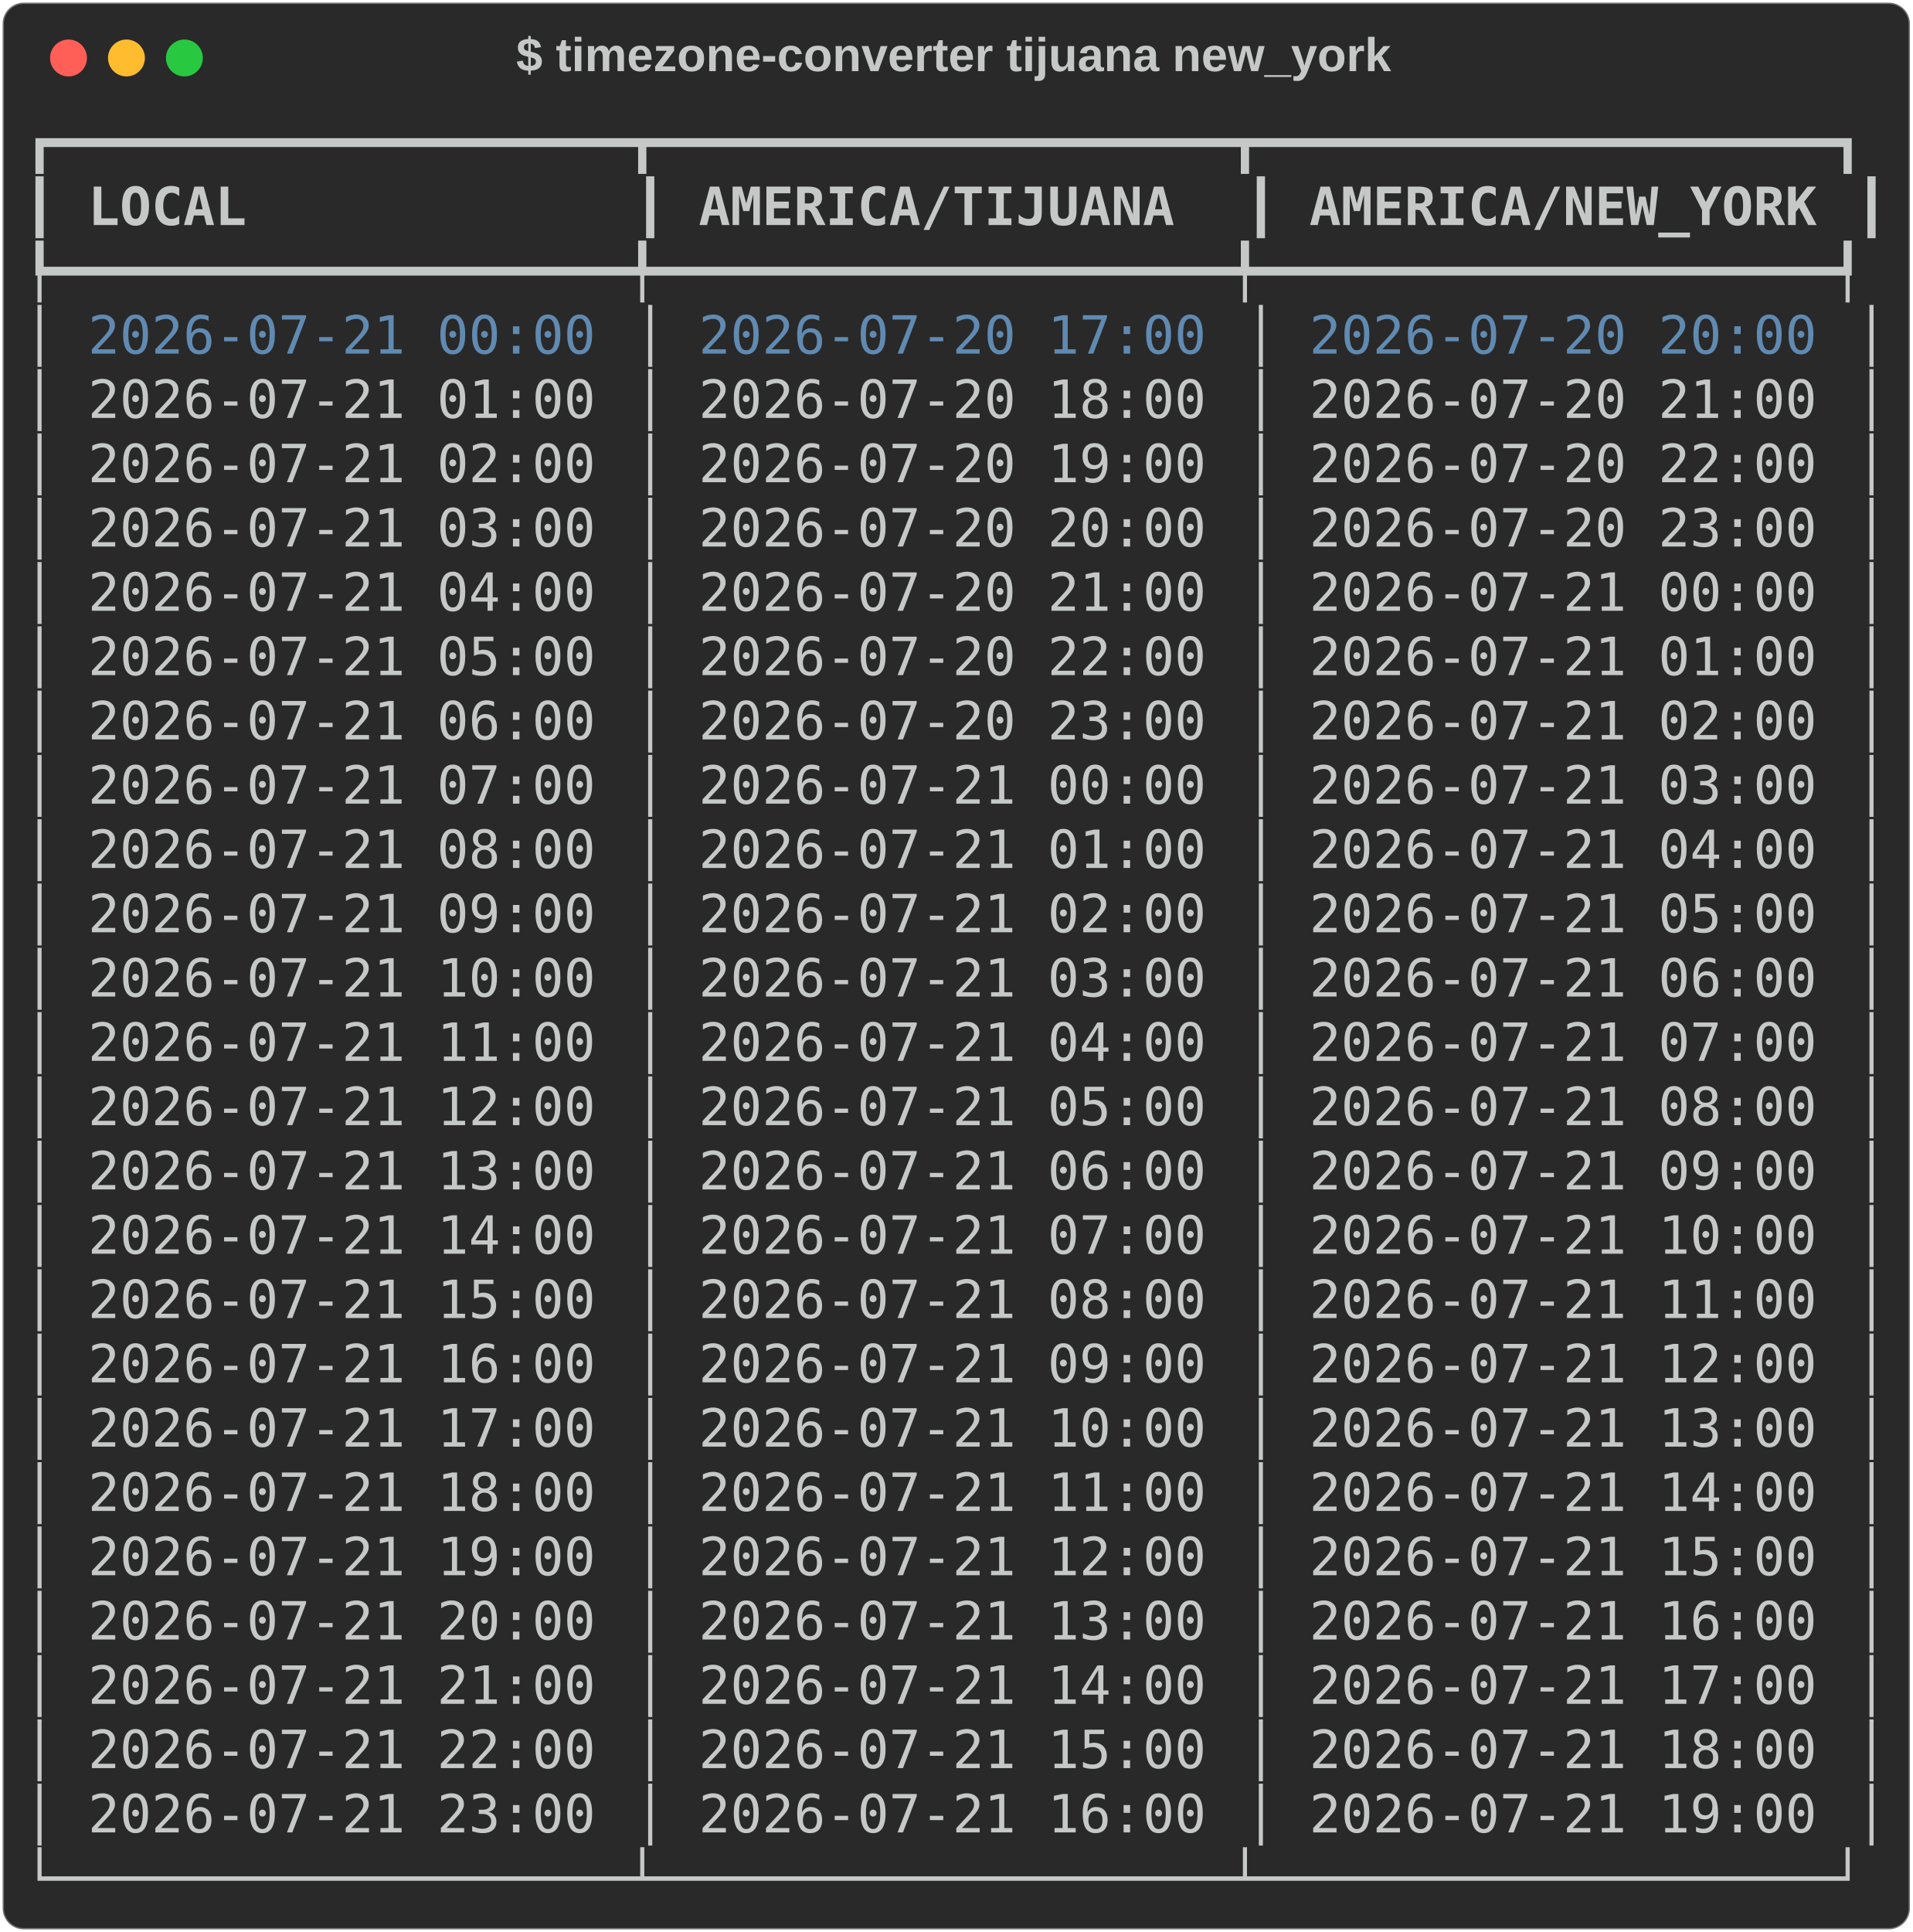
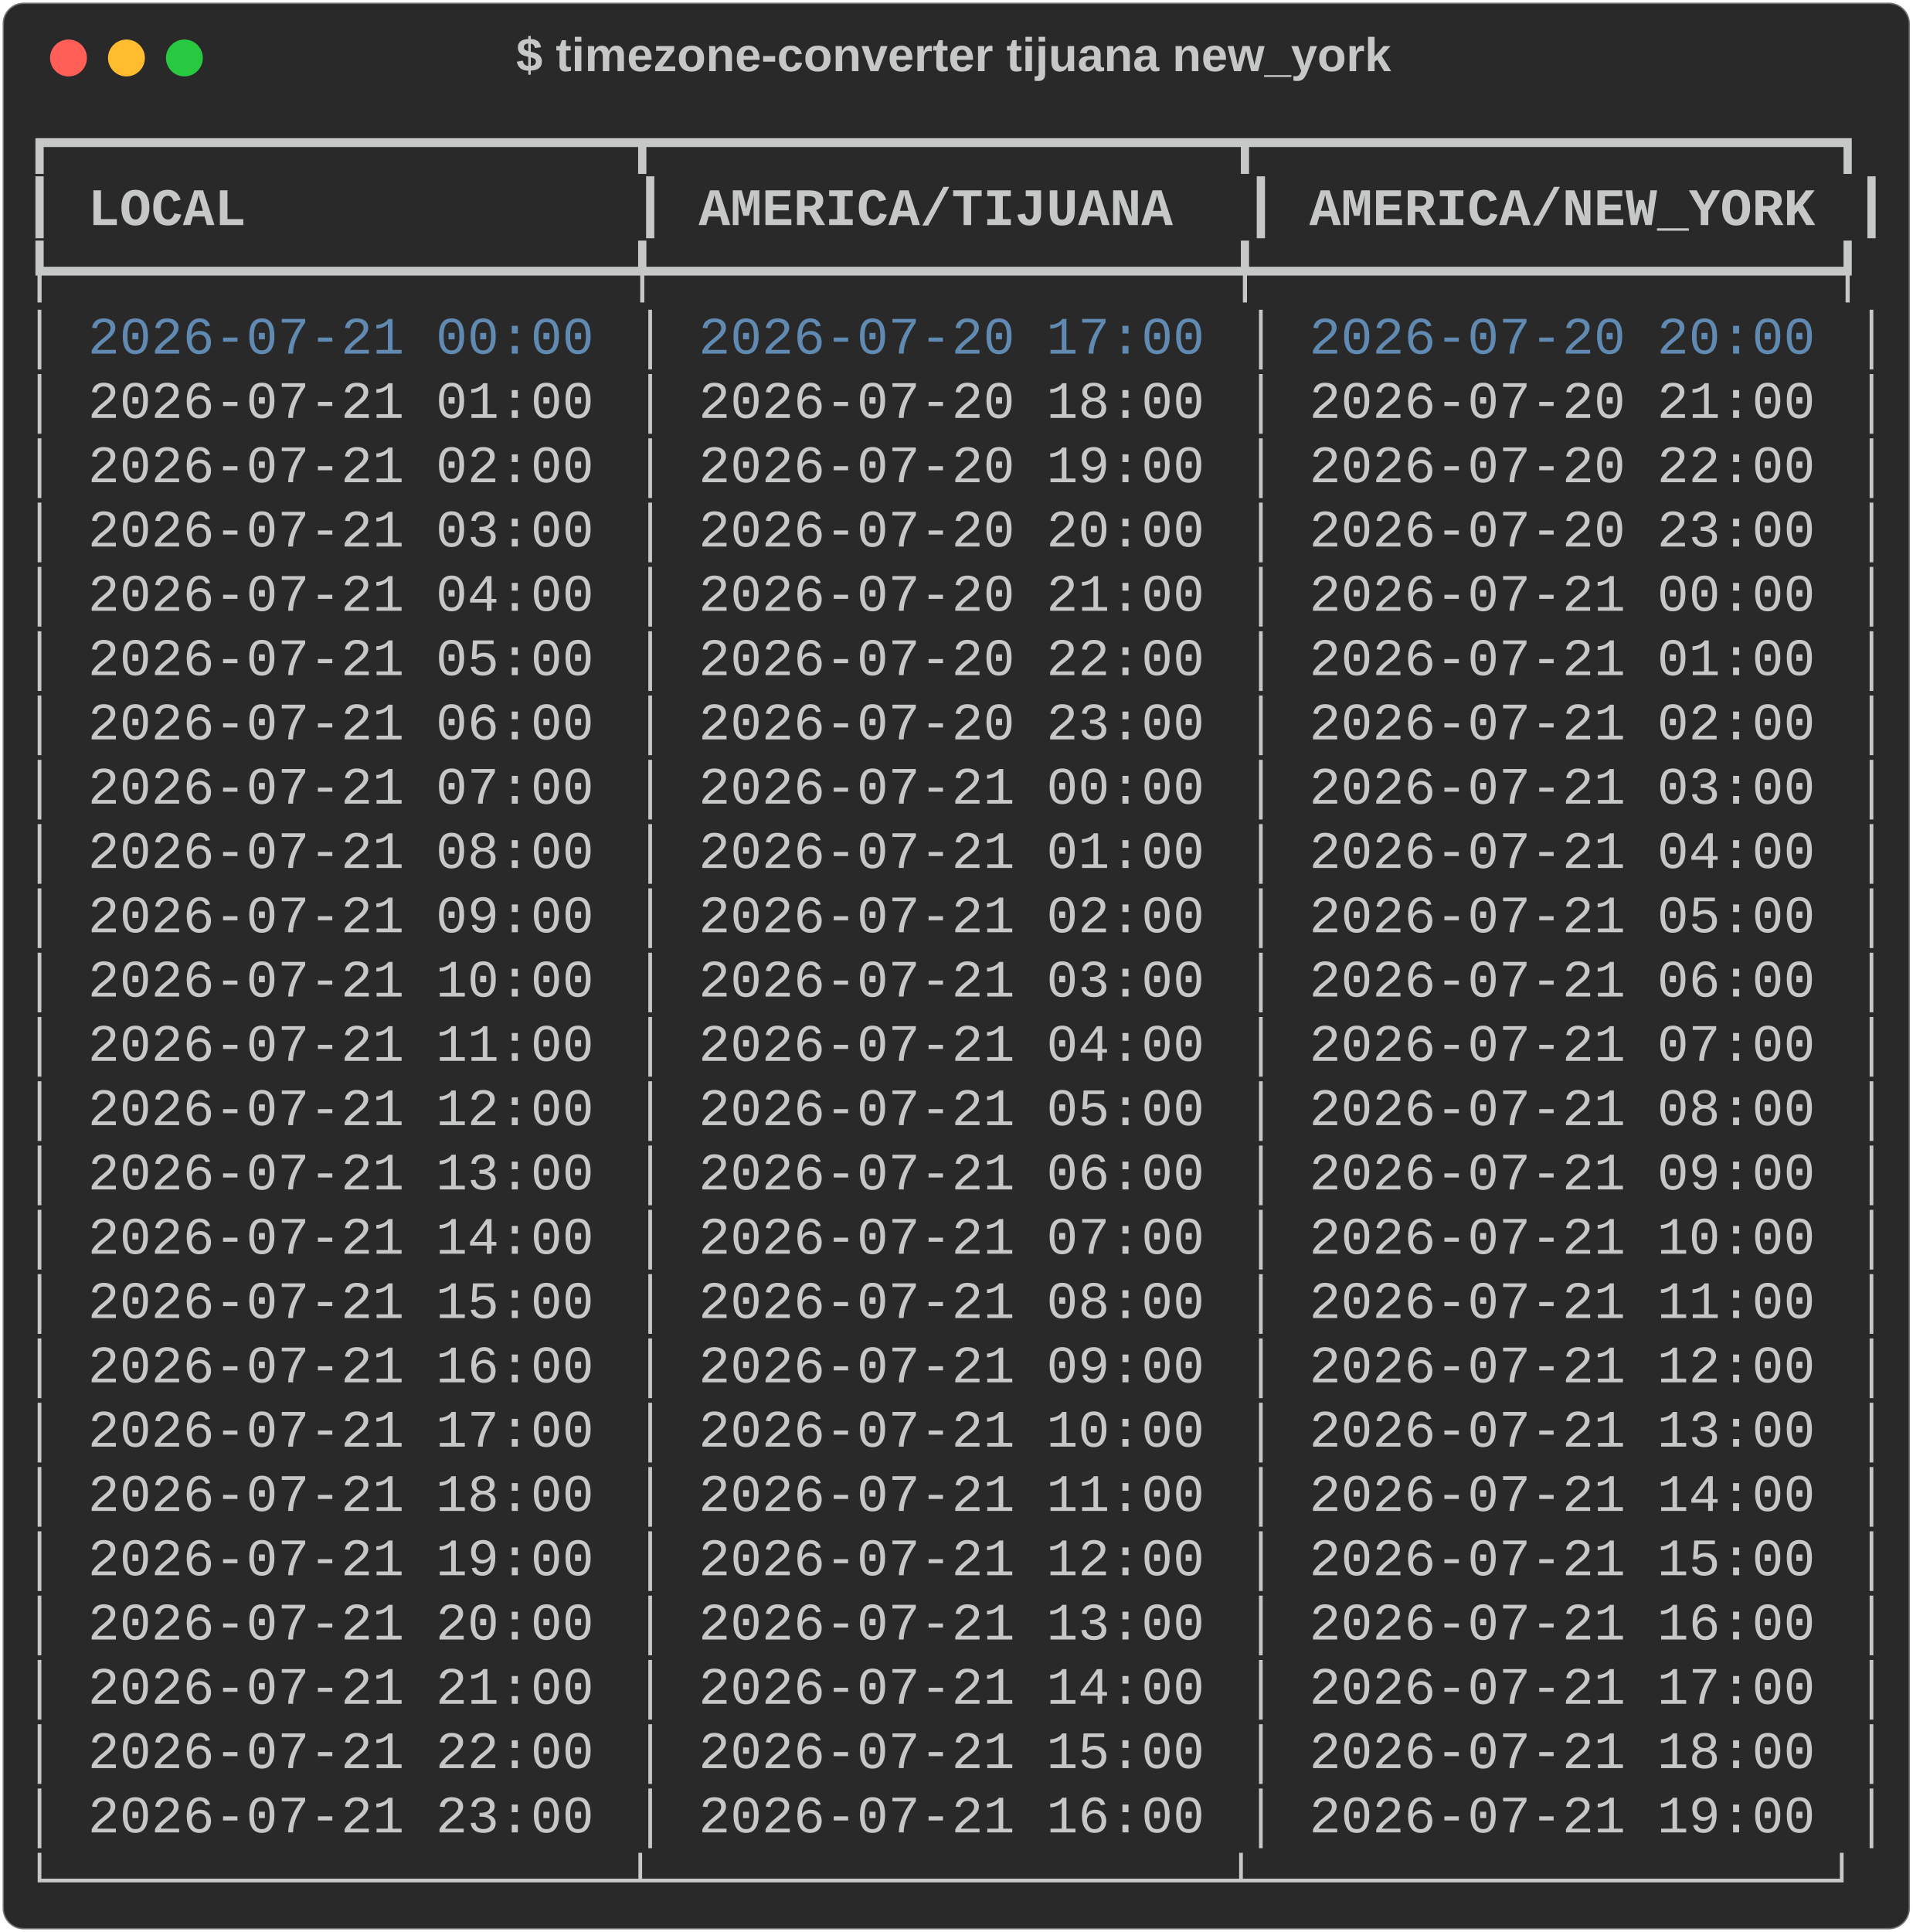
<svg xmlns="http://www.w3.org/2000/svg" class="rich-terminal" width="726" height="733.2" viewBox="0 0 726 733.2">
  <style>

    @font-face {
        font-family: "Fira Code";
        src: local("FiraCode-Regular"),
                url("https://cdnjs.cloudflare.com/ajax/libs/firacode/6.2.0/woff2/FiraCode-Regular.woff2") format("woff2"),
                url("https://cdnjs.cloudflare.com/ajax/libs/firacode/6.2.0/woff/FiraCode-Regular.woff") format("woff");
        font-style: normal;
        font-weight: 400;
    }
    @font-face {
        font-family: "Fira Code";
        src: local("FiraCode-Bold"),
                url("https://cdnjs.cloudflare.com/ajax/libs/firacode/6.2.0/woff2/FiraCode-Bold.woff2") format("woff2"),
                url("https://cdnjs.cloudflare.com/ajax/libs/firacode/6.2.0/woff/FiraCode-Bold.woff") format("woff");
        font-style: bold;
        font-weight: 700;
    }

    .terminal-2367319564-matrix {
-         font-family: Fira Code, monospace;
+         font-family: Consolas, Monaco, 'Courier New', monospace;
        font-size: 20px;
        line-height: 24.4px;
        font-variant-east-asian: full-width;
    }

    .terminal-2367319564-title {
        font-size: 18px;
        font-weight: bold;
        font-family: arial;
    }

    .terminal-2367319564-r1 { fill: #c5c8c6 }
.terminal-2367319564-r2 { fill: #c5c8c6;font-weight: bold }
.terminal-2367319564-r3 { fill: #608ab1 }
    </style>
  <defs>
    <clipPath id="terminal-2367319564-clip-terminal">
      <rect x="0" y="0" width="706.6" height="682.2" />
    </clipPath>
    <clipPath id="terminal-2367319564-line-0">
      <rect x="0" y="1.5" width="707.6" height="24.65" />
    </clipPath>
    <clipPath id="terminal-2367319564-line-1">
      <rect x="0" y="25.9" width="707.6" height="24.65" />
    </clipPath>
    <clipPath id="terminal-2367319564-line-2">
      <rect x="0" y="50.3" width="707.6" height="24.65" />
    </clipPath>
    <clipPath id="terminal-2367319564-line-3">
      <rect x="0" y="74.7" width="707.6" height="24.65" />
    </clipPath>
    <clipPath id="terminal-2367319564-line-4">
      <rect x="0" y="99.1" width="707.6" height="24.65" />
    </clipPath>
    <clipPath id="terminal-2367319564-line-5">
      <rect x="0" y="123.5" width="707.6" height="24.65" />
    </clipPath>
    <clipPath id="terminal-2367319564-line-6">
      <rect x="0" y="147.9" width="707.6" height="24.65" />
    </clipPath>
    <clipPath id="terminal-2367319564-line-7">
      <rect x="0" y="172.3" width="707.6" height="24.65" />
    </clipPath>
    <clipPath id="terminal-2367319564-line-8">
      <rect x="0" y="196.7" width="707.6" height="24.65" />
    </clipPath>
    <clipPath id="terminal-2367319564-line-9">
      <rect x="0" y="221.1" width="707.6" height="24.65" />
    </clipPath>
    <clipPath id="terminal-2367319564-line-10">
      <rect x="0" y="245.5" width="707.6" height="24.65" />
    </clipPath>
    <clipPath id="terminal-2367319564-line-11">
      <rect x="0" y="269.9" width="707.6" height="24.65" />
    </clipPath>
    <clipPath id="terminal-2367319564-line-12">
      <rect x="0" y="294.3" width="707.6" height="24.65" />
    </clipPath>
    <clipPath id="terminal-2367319564-line-13">
      <rect x="0" y="318.7" width="707.6" height="24.65" />
    </clipPath>
    <clipPath id="terminal-2367319564-line-14">
      <rect x="0" y="343.1" width="707.6" height="24.65" />
    </clipPath>
    <clipPath id="terminal-2367319564-line-15">
      <rect x="0" y="367.5" width="707.6" height="24.65" />
    </clipPath>
    <clipPath id="terminal-2367319564-line-16">
      <rect x="0" y="391.9" width="707.6" height="24.65" />
    </clipPath>
    <clipPath id="terminal-2367319564-line-17">
      <rect x="0" y="416.3" width="707.6" height="24.65" />
    </clipPath>
    <clipPath id="terminal-2367319564-line-18">
      <rect x="0" y="440.7" width="707.6" height="24.65" />
    </clipPath>
    <clipPath id="terminal-2367319564-line-19">
      <rect x="0" y="465.1" width="707.6" height="24.65" />
    </clipPath>
    <clipPath id="terminal-2367319564-line-20">
      <rect x="0" y="489.5" width="707.6" height="24.65" />
    </clipPath>
    <clipPath id="terminal-2367319564-line-21">
      <rect x="0" y="513.9" width="707.6" height="24.65" />
    </clipPath>
    <clipPath id="terminal-2367319564-line-22">
      <rect x="0" y="538.3" width="707.6" height="24.65" />
    </clipPath>
    <clipPath id="terminal-2367319564-line-23">
      <rect x="0" y="562.7" width="707.6" height="24.65" />
    </clipPath>
    <clipPath id="terminal-2367319564-line-24">
      <rect x="0" y="587.1" width="707.6" height="24.65" />
    </clipPath>
    <clipPath id="terminal-2367319564-line-25">
      <rect x="0" y="611.5" width="707.6" height="24.65" />
    </clipPath>
    <clipPath id="terminal-2367319564-line-26">
      <rect x="0" y="635.9" width="707.6" height="24.65" />
    </clipPath>
  </defs>
  <rect fill="#292929" stroke="rgba(255,255,255,0.35)" stroke-width="1" x="1" y="1" width="724" height="731.2" rx="8" />
  <text class="terminal-2367319564-title" fill="#c5c8c6" text-anchor="middle" x="362" y="27">$ timezone-converter tijuana new_york</text>
  <g transform="translate(26,22)">
    <circle cx="0" cy="0" r="7" fill="#ff5f57" />
    <circle cx="22" cy="0" r="7" fill="#febc2e" />
    <circle cx="44" cy="0" r="7" fill="#28c840" />
  </g>
  <g transform="translate(9, 41)" clip-path="url(#terminal-2367319564-clip-terminal)">
    <g class="terminal-2367319564-matrix">
      <text class="terminal-2367319564-r1" x="0" y="20" textLength="707.6" clip-path="url(#terminal-2367319564-line-0)">┏━━━━━━━━━━━━━━━━━━┳━━━━━━━━━━━━━━━━━━┳━━━━━━━━━━━━━━━━━━┓</text>
      <text class="terminal-2367319564-r1" x="707.6" y="20" textLength="12.2" clip-path="url(#terminal-2367319564-line-0)">
</text>
      <text class="terminal-2367319564-r1" x="0" y="44.4" textLength="12.2" clip-path="url(#terminal-2367319564-line-1)">┃</text>
      <text class="terminal-2367319564-r2" x="24.4" y="44.4" textLength="195.2" clip-path="url(#terminal-2367319564-line-1)">     LOCAL      </text>
      <text class="terminal-2367319564-r1" x="231.8" y="44.4" textLength="12.2" clip-path="url(#terminal-2367319564-line-1)">┃</text>
      <text class="terminal-2367319564-r2" x="256.2" y="44.4" textLength="195.2" clip-path="url(#terminal-2367319564-line-1)">AMERICA/TIJUANA </text>
      <text class="terminal-2367319564-r1" x="463.6" y="44.4" textLength="12.2" clip-path="url(#terminal-2367319564-line-1)">┃</text>
      <text class="terminal-2367319564-r2" x="488" y="44.4" textLength="195.2" clip-path="url(#terminal-2367319564-line-1)">AMERICA/NEW_YORK</text>
      <text class="terminal-2367319564-r1" x="695.4" y="44.4" textLength="12.2" clip-path="url(#terminal-2367319564-line-1)">┃</text>
      <text class="terminal-2367319564-r1" x="707.6" y="44.4" textLength="12.2" clip-path="url(#terminal-2367319564-line-1)">
</text>
      <text class="terminal-2367319564-r1" x="0" y="68.8" textLength="707.6" clip-path="url(#terminal-2367319564-line-2)">┡━━━━━━━━━━━━━━━━━━╇━━━━━━━━━━━━━━━━━━╇━━━━━━━━━━━━━━━━━━┩</text>
      <text class="terminal-2367319564-r1" x="707.6" y="68.8" textLength="12.2" clip-path="url(#terminal-2367319564-line-2)">
</text>
      <text class="terminal-2367319564-r1" x="0" y="93.2" textLength="12.2" clip-path="url(#terminal-2367319564-line-3)">│</text>
      <text class="terminal-2367319564-r3" x="24.4" y="93.2" textLength="195.2" clip-path="url(#terminal-2367319564-line-3)">2026-07-21 00:00</text>
      <text class="terminal-2367319564-r1" x="231.8" y="93.2" textLength="12.2" clip-path="url(#terminal-2367319564-line-3)">│</text>
      <text class="terminal-2367319564-r3" x="256.2" y="93.2" textLength="195.2" clip-path="url(#terminal-2367319564-line-3)">2026-07-20 17:00</text>
      <text class="terminal-2367319564-r1" x="463.6" y="93.2" textLength="12.2" clip-path="url(#terminal-2367319564-line-3)">│</text>
      <text class="terminal-2367319564-r3" x="488" y="93.2" textLength="195.2" clip-path="url(#terminal-2367319564-line-3)">2026-07-20 20:00</text>
      <text class="terminal-2367319564-r1" x="695.4" y="93.2" textLength="12.2" clip-path="url(#terminal-2367319564-line-3)">│</text>
      <text class="terminal-2367319564-r1" x="707.6" y="93.2" textLength="12.2" clip-path="url(#terminal-2367319564-line-3)">
</text>
      <text class="terminal-2367319564-r1" x="0" y="117.6" textLength="12.2" clip-path="url(#terminal-2367319564-line-4)">│</text>
      <text class="terminal-2367319564-r1" x="24.4" y="117.6" textLength="195.2" clip-path="url(#terminal-2367319564-line-4)">2026-07-21 01:00</text>
      <text class="terminal-2367319564-r1" x="231.8" y="117.6" textLength="12.2" clip-path="url(#terminal-2367319564-line-4)">│</text>
      <text class="terminal-2367319564-r1" x="256.2" y="117.6" textLength="195.2" clip-path="url(#terminal-2367319564-line-4)">2026-07-20 18:00</text>
      <text class="terminal-2367319564-r1" x="463.6" y="117.6" textLength="12.2" clip-path="url(#terminal-2367319564-line-4)">│</text>
      <text class="terminal-2367319564-r1" x="488" y="117.6" textLength="195.2" clip-path="url(#terminal-2367319564-line-4)">2026-07-20 21:00</text>
      <text class="terminal-2367319564-r1" x="695.4" y="117.6" textLength="12.2" clip-path="url(#terminal-2367319564-line-4)">│</text>
      <text class="terminal-2367319564-r1" x="707.6" y="117.6" textLength="12.2" clip-path="url(#terminal-2367319564-line-4)">
</text>
      <text class="terminal-2367319564-r1" x="0" y="142" textLength="12.2" clip-path="url(#terminal-2367319564-line-5)">│</text>
      <text class="terminal-2367319564-r1" x="24.4" y="142" textLength="195.2" clip-path="url(#terminal-2367319564-line-5)">2026-07-21 02:00</text>
      <text class="terminal-2367319564-r1" x="231.8" y="142" textLength="12.2" clip-path="url(#terminal-2367319564-line-5)">│</text>
      <text class="terminal-2367319564-r1" x="256.2" y="142" textLength="195.2" clip-path="url(#terminal-2367319564-line-5)">2026-07-20 19:00</text>
      <text class="terminal-2367319564-r1" x="463.6" y="142" textLength="12.2" clip-path="url(#terminal-2367319564-line-5)">│</text>
      <text class="terminal-2367319564-r1" x="488" y="142" textLength="195.2" clip-path="url(#terminal-2367319564-line-5)">2026-07-20 22:00</text>
      <text class="terminal-2367319564-r1" x="695.4" y="142" textLength="12.2" clip-path="url(#terminal-2367319564-line-5)">│</text>
      <text class="terminal-2367319564-r1" x="707.6" y="142" textLength="12.2" clip-path="url(#terminal-2367319564-line-5)">
</text>
      <text class="terminal-2367319564-r1" x="0" y="166.4" textLength="12.2" clip-path="url(#terminal-2367319564-line-6)">│</text>
      <text class="terminal-2367319564-r1" x="24.4" y="166.4" textLength="195.2" clip-path="url(#terminal-2367319564-line-6)">2026-07-21 03:00</text>
      <text class="terminal-2367319564-r1" x="231.8" y="166.4" textLength="12.2" clip-path="url(#terminal-2367319564-line-6)">│</text>
      <text class="terminal-2367319564-r1" x="256.2" y="166.4" textLength="195.2" clip-path="url(#terminal-2367319564-line-6)">2026-07-20 20:00</text>
      <text class="terminal-2367319564-r1" x="463.6" y="166.4" textLength="12.2" clip-path="url(#terminal-2367319564-line-6)">│</text>
      <text class="terminal-2367319564-r1" x="488" y="166.4" textLength="195.2" clip-path="url(#terminal-2367319564-line-6)">2026-07-20 23:00</text>
      <text class="terminal-2367319564-r1" x="695.4" y="166.4" textLength="12.2" clip-path="url(#terminal-2367319564-line-6)">│</text>
      <text class="terminal-2367319564-r1" x="707.6" y="166.4" textLength="12.2" clip-path="url(#terminal-2367319564-line-6)">
</text>
      <text class="terminal-2367319564-r1" x="0" y="190.8" textLength="12.2" clip-path="url(#terminal-2367319564-line-7)">│</text>
      <text class="terminal-2367319564-r1" x="24.4" y="190.8" textLength="195.2" clip-path="url(#terminal-2367319564-line-7)">2026-07-21 04:00</text>
      <text class="terminal-2367319564-r1" x="231.8" y="190.8" textLength="12.2" clip-path="url(#terminal-2367319564-line-7)">│</text>
      <text class="terminal-2367319564-r1" x="256.2" y="190.8" textLength="195.2" clip-path="url(#terminal-2367319564-line-7)">2026-07-20 21:00</text>
      <text class="terminal-2367319564-r1" x="463.6" y="190.8" textLength="12.2" clip-path="url(#terminal-2367319564-line-7)">│</text>
      <text class="terminal-2367319564-r1" x="488" y="190.8" textLength="195.2" clip-path="url(#terminal-2367319564-line-7)">2026-07-21 00:00</text>
      <text class="terminal-2367319564-r1" x="695.4" y="190.8" textLength="12.2" clip-path="url(#terminal-2367319564-line-7)">│</text>
      <text class="terminal-2367319564-r1" x="707.6" y="190.8" textLength="12.2" clip-path="url(#terminal-2367319564-line-7)">
</text>
      <text class="terminal-2367319564-r1" x="0" y="215.2" textLength="12.2" clip-path="url(#terminal-2367319564-line-8)">│</text>
      <text class="terminal-2367319564-r1" x="24.4" y="215.2" textLength="195.2" clip-path="url(#terminal-2367319564-line-8)">2026-07-21 05:00</text>
      <text class="terminal-2367319564-r1" x="231.8" y="215.2" textLength="12.2" clip-path="url(#terminal-2367319564-line-8)">│</text>
      <text class="terminal-2367319564-r1" x="256.2" y="215.2" textLength="195.2" clip-path="url(#terminal-2367319564-line-8)">2026-07-20 22:00</text>
      <text class="terminal-2367319564-r1" x="463.6" y="215.2" textLength="12.2" clip-path="url(#terminal-2367319564-line-8)">│</text>
      <text class="terminal-2367319564-r1" x="488" y="215.2" textLength="195.2" clip-path="url(#terminal-2367319564-line-8)">2026-07-21 01:00</text>
      <text class="terminal-2367319564-r1" x="695.4" y="215.2" textLength="12.2" clip-path="url(#terminal-2367319564-line-8)">│</text>
      <text class="terminal-2367319564-r1" x="707.6" y="215.2" textLength="12.2" clip-path="url(#terminal-2367319564-line-8)">
</text>
      <text class="terminal-2367319564-r1" x="0" y="239.6" textLength="12.2" clip-path="url(#terminal-2367319564-line-9)">│</text>
      <text class="terminal-2367319564-r1" x="24.4" y="239.6" textLength="195.2" clip-path="url(#terminal-2367319564-line-9)">2026-07-21 06:00</text>
      <text class="terminal-2367319564-r1" x="231.8" y="239.6" textLength="12.2" clip-path="url(#terminal-2367319564-line-9)">│</text>
      <text class="terminal-2367319564-r1" x="256.2" y="239.6" textLength="195.2" clip-path="url(#terminal-2367319564-line-9)">2026-07-20 23:00</text>
      <text class="terminal-2367319564-r1" x="463.6" y="239.6" textLength="12.2" clip-path="url(#terminal-2367319564-line-9)">│</text>
      <text class="terminal-2367319564-r1" x="488" y="239.6" textLength="195.2" clip-path="url(#terminal-2367319564-line-9)">2026-07-21 02:00</text>
      <text class="terminal-2367319564-r1" x="695.4" y="239.6" textLength="12.2" clip-path="url(#terminal-2367319564-line-9)">│</text>
      <text class="terminal-2367319564-r1" x="707.6" y="239.6" textLength="12.2" clip-path="url(#terminal-2367319564-line-9)">
</text>
      <text class="terminal-2367319564-r1" x="0" y="264" textLength="12.2" clip-path="url(#terminal-2367319564-line-10)">│</text>
      <text class="terminal-2367319564-r1" x="24.4" y="264" textLength="195.2" clip-path="url(#terminal-2367319564-line-10)">2026-07-21 07:00</text>
      <text class="terminal-2367319564-r1" x="231.8" y="264" textLength="12.2" clip-path="url(#terminal-2367319564-line-10)">│</text>
      <text class="terminal-2367319564-r1" x="256.2" y="264" textLength="195.2" clip-path="url(#terminal-2367319564-line-10)">2026-07-21 00:00</text>
      <text class="terminal-2367319564-r1" x="463.6" y="264" textLength="12.2" clip-path="url(#terminal-2367319564-line-10)">│</text>
      <text class="terminal-2367319564-r1" x="488" y="264" textLength="195.2" clip-path="url(#terminal-2367319564-line-10)">2026-07-21 03:00</text>
      <text class="terminal-2367319564-r1" x="695.4" y="264" textLength="12.2" clip-path="url(#terminal-2367319564-line-10)">│</text>
      <text class="terminal-2367319564-r1" x="707.6" y="264" textLength="12.2" clip-path="url(#terminal-2367319564-line-10)">
</text>
      <text class="terminal-2367319564-r1" x="0" y="288.4" textLength="12.2" clip-path="url(#terminal-2367319564-line-11)">│</text>
      <text class="terminal-2367319564-r1" x="24.4" y="288.4" textLength="195.2" clip-path="url(#terminal-2367319564-line-11)">2026-07-21 08:00</text>
      <text class="terminal-2367319564-r1" x="231.8" y="288.4" textLength="12.2" clip-path="url(#terminal-2367319564-line-11)">│</text>
      <text class="terminal-2367319564-r1" x="256.2" y="288.4" textLength="195.2" clip-path="url(#terminal-2367319564-line-11)">2026-07-21 01:00</text>
      <text class="terminal-2367319564-r1" x="463.6" y="288.4" textLength="12.2" clip-path="url(#terminal-2367319564-line-11)">│</text>
      <text class="terminal-2367319564-r1" x="488" y="288.4" textLength="195.2" clip-path="url(#terminal-2367319564-line-11)">2026-07-21 04:00</text>
      <text class="terminal-2367319564-r1" x="695.4" y="288.4" textLength="12.2" clip-path="url(#terminal-2367319564-line-11)">│</text>
      <text class="terminal-2367319564-r1" x="707.6" y="288.4" textLength="12.2" clip-path="url(#terminal-2367319564-line-11)">
</text>
      <text class="terminal-2367319564-r1" x="0" y="312.8" textLength="12.2" clip-path="url(#terminal-2367319564-line-12)">│</text>
      <text class="terminal-2367319564-r1" x="24.4" y="312.8" textLength="195.2" clip-path="url(#terminal-2367319564-line-12)">2026-07-21 09:00</text>
      <text class="terminal-2367319564-r1" x="231.8" y="312.8" textLength="12.2" clip-path="url(#terminal-2367319564-line-12)">│</text>
      <text class="terminal-2367319564-r1" x="256.2" y="312.8" textLength="195.2" clip-path="url(#terminal-2367319564-line-12)">2026-07-21 02:00</text>
      <text class="terminal-2367319564-r1" x="463.6" y="312.8" textLength="12.2" clip-path="url(#terminal-2367319564-line-12)">│</text>
      <text class="terminal-2367319564-r1" x="488" y="312.8" textLength="195.2" clip-path="url(#terminal-2367319564-line-12)">2026-07-21 05:00</text>
      <text class="terminal-2367319564-r1" x="695.4" y="312.8" textLength="12.2" clip-path="url(#terminal-2367319564-line-12)">│</text>
      <text class="terminal-2367319564-r1" x="707.6" y="312.8" textLength="12.2" clip-path="url(#terminal-2367319564-line-12)">
</text>
      <text class="terminal-2367319564-r1" x="0" y="337.2" textLength="12.2" clip-path="url(#terminal-2367319564-line-13)">│</text>
      <text class="terminal-2367319564-r1" x="24.4" y="337.2" textLength="195.2" clip-path="url(#terminal-2367319564-line-13)">2026-07-21 10:00</text>
      <text class="terminal-2367319564-r1" x="231.8" y="337.2" textLength="12.2" clip-path="url(#terminal-2367319564-line-13)">│</text>
      <text class="terminal-2367319564-r1" x="256.2" y="337.2" textLength="195.2" clip-path="url(#terminal-2367319564-line-13)">2026-07-21 03:00</text>
      <text class="terminal-2367319564-r1" x="463.6" y="337.2" textLength="12.2" clip-path="url(#terminal-2367319564-line-13)">│</text>
      <text class="terminal-2367319564-r1" x="488" y="337.2" textLength="195.2" clip-path="url(#terminal-2367319564-line-13)">2026-07-21 06:00</text>
      <text class="terminal-2367319564-r1" x="695.4" y="337.2" textLength="12.2" clip-path="url(#terminal-2367319564-line-13)">│</text>
      <text class="terminal-2367319564-r1" x="707.6" y="337.2" textLength="12.2" clip-path="url(#terminal-2367319564-line-13)">
</text>
      <text class="terminal-2367319564-r1" x="0" y="361.6" textLength="12.2" clip-path="url(#terminal-2367319564-line-14)">│</text>
      <text class="terminal-2367319564-r1" x="24.4" y="361.6" textLength="195.2" clip-path="url(#terminal-2367319564-line-14)">2026-07-21 11:00</text>
      <text class="terminal-2367319564-r1" x="231.8" y="361.6" textLength="12.2" clip-path="url(#terminal-2367319564-line-14)">│</text>
      <text class="terminal-2367319564-r1" x="256.2" y="361.6" textLength="195.2" clip-path="url(#terminal-2367319564-line-14)">2026-07-21 04:00</text>
      <text class="terminal-2367319564-r1" x="463.6" y="361.6" textLength="12.2" clip-path="url(#terminal-2367319564-line-14)">│</text>
      <text class="terminal-2367319564-r1" x="488" y="361.6" textLength="195.2" clip-path="url(#terminal-2367319564-line-14)">2026-07-21 07:00</text>
      <text class="terminal-2367319564-r1" x="695.4" y="361.6" textLength="12.2" clip-path="url(#terminal-2367319564-line-14)">│</text>
      <text class="terminal-2367319564-r1" x="707.6" y="361.6" textLength="12.2" clip-path="url(#terminal-2367319564-line-14)">
</text>
      <text class="terminal-2367319564-r1" x="0" y="386" textLength="12.2" clip-path="url(#terminal-2367319564-line-15)">│</text>
      <text class="terminal-2367319564-r1" x="24.4" y="386" textLength="195.2" clip-path="url(#terminal-2367319564-line-15)">2026-07-21 12:00</text>
      <text class="terminal-2367319564-r1" x="231.8" y="386" textLength="12.2" clip-path="url(#terminal-2367319564-line-15)">│</text>
      <text class="terminal-2367319564-r1" x="256.2" y="386" textLength="195.2" clip-path="url(#terminal-2367319564-line-15)">2026-07-21 05:00</text>
      <text class="terminal-2367319564-r1" x="463.6" y="386" textLength="12.2" clip-path="url(#terminal-2367319564-line-15)">│</text>
      <text class="terminal-2367319564-r1" x="488" y="386" textLength="195.2" clip-path="url(#terminal-2367319564-line-15)">2026-07-21 08:00</text>
      <text class="terminal-2367319564-r1" x="695.4" y="386" textLength="12.2" clip-path="url(#terminal-2367319564-line-15)">│</text>
      <text class="terminal-2367319564-r1" x="707.6" y="386" textLength="12.2" clip-path="url(#terminal-2367319564-line-15)">
</text>
      <text class="terminal-2367319564-r1" x="0" y="410.4" textLength="12.2" clip-path="url(#terminal-2367319564-line-16)">│</text>
      <text class="terminal-2367319564-r1" x="24.4" y="410.4" textLength="195.2" clip-path="url(#terminal-2367319564-line-16)">2026-07-21 13:00</text>
      <text class="terminal-2367319564-r1" x="231.8" y="410.4" textLength="12.2" clip-path="url(#terminal-2367319564-line-16)">│</text>
      <text class="terminal-2367319564-r1" x="256.2" y="410.4" textLength="195.2" clip-path="url(#terminal-2367319564-line-16)">2026-07-21 06:00</text>
      <text class="terminal-2367319564-r1" x="463.6" y="410.4" textLength="12.2" clip-path="url(#terminal-2367319564-line-16)">│</text>
      <text class="terminal-2367319564-r1" x="488" y="410.4" textLength="195.2" clip-path="url(#terminal-2367319564-line-16)">2026-07-21 09:00</text>
      <text class="terminal-2367319564-r1" x="695.4" y="410.4" textLength="12.2" clip-path="url(#terminal-2367319564-line-16)">│</text>
      <text class="terminal-2367319564-r1" x="707.6" y="410.4" textLength="12.2" clip-path="url(#terminal-2367319564-line-16)">
</text>
      <text class="terminal-2367319564-r1" x="0" y="434.8" textLength="12.2" clip-path="url(#terminal-2367319564-line-17)">│</text>
      <text class="terminal-2367319564-r1" x="24.4" y="434.8" textLength="195.2" clip-path="url(#terminal-2367319564-line-17)">2026-07-21 14:00</text>
      <text class="terminal-2367319564-r1" x="231.8" y="434.8" textLength="12.2" clip-path="url(#terminal-2367319564-line-17)">│</text>
      <text class="terminal-2367319564-r1" x="256.2" y="434.8" textLength="195.2" clip-path="url(#terminal-2367319564-line-17)">2026-07-21 07:00</text>
      <text class="terminal-2367319564-r1" x="463.6" y="434.8" textLength="12.2" clip-path="url(#terminal-2367319564-line-17)">│</text>
      <text class="terminal-2367319564-r1" x="488" y="434.8" textLength="195.2" clip-path="url(#terminal-2367319564-line-17)">2026-07-21 10:00</text>
      <text class="terminal-2367319564-r1" x="695.4" y="434.8" textLength="12.2" clip-path="url(#terminal-2367319564-line-17)">│</text>
      <text class="terminal-2367319564-r1" x="707.6" y="434.8" textLength="12.2" clip-path="url(#terminal-2367319564-line-17)">
</text>
      <text class="terminal-2367319564-r1" x="0" y="459.2" textLength="12.2" clip-path="url(#terminal-2367319564-line-18)">│</text>
      <text class="terminal-2367319564-r1" x="24.4" y="459.2" textLength="195.2" clip-path="url(#terminal-2367319564-line-18)">2026-07-21 15:00</text>
      <text class="terminal-2367319564-r1" x="231.8" y="459.2" textLength="12.2" clip-path="url(#terminal-2367319564-line-18)">│</text>
      <text class="terminal-2367319564-r1" x="256.2" y="459.2" textLength="195.2" clip-path="url(#terminal-2367319564-line-18)">2026-07-21 08:00</text>
      <text class="terminal-2367319564-r1" x="463.6" y="459.2" textLength="12.2" clip-path="url(#terminal-2367319564-line-18)">│</text>
      <text class="terminal-2367319564-r1" x="488" y="459.2" textLength="195.2" clip-path="url(#terminal-2367319564-line-18)">2026-07-21 11:00</text>
      <text class="terminal-2367319564-r1" x="695.4" y="459.2" textLength="12.2" clip-path="url(#terminal-2367319564-line-18)">│</text>
      <text class="terminal-2367319564-r1" x="707.6" y="459.2" textLength="12.2" clip-path="url(#terminal-2367319564-line-18)">
</text>
      <text class="terminal-2367319564-r1" x="0" y="483.6" textLength="12.2" clip-path="url(#terminal-2367319564-line-19)">│</text>
      <text class="terminal-2367319564-r1" x="24.4" y="483.6" textLength="195.2" clip-path="url(#terminal-2367319564-line-19)">2026-07-21 16:00</text>
      <text class="terminal-2367319564-r1" x="231.8" y="483.6" textLength="12.2" clip-path="url(#terminal-2367319564-line-19)">│</text>
      <text class="terminal-2367319564-r1" x="256.2" y="483.6" textLength="195.2" clip-path="url(#terminal-2367319564-line-19)">2026-07-21 09:00</text>
      <text class="terminal-2367319564-r1" x="463.6" y="483.6" textLength="12.2" clip-path="url(#terminal-2367319564-line-19)">│</text>
      <text class="terminal-2367319564-r1" x="488" y="483.6" textLength="195.2" clip-path="url(#terminal-2367319564-line-19)">2026-07-21 12:00</text>
      <text class="terminal-2367319564-r1" x="695.4" y="483.6" textLength="12.2" clip-path="url(#terminal-2367319564-line-19)">│</text>
      <text class="terminal-2367319564-r1" x="707.6" y="483.6" textLength="12.2" clip-path="url(#terminal-2367319564-line-19)">
</text>
      <text class="terminal-2367319564-r1" x="0" y="508" textLength="12.2" clip-path="url(#terminal-2367319564-line-20)">│</text>
      <text class="terminal-2367319564-r1" x="24.4" y="508" textLength="195.2" clip-path="url(#terminal-2367319564-line-20)">2026-07-21 17:00</text>
      <text class="terminal-2367319564-r1" x="231.8" y="508" textLength="12.2" clip-path="url(#terminal-2367319564-line-20)">│</text>
      <text class="terminal-2367319564-r1" x="256.2" y="508" textLength="195.2" clip-path="url(#terminal-2367319564-line-20)">2026-07-21 10:00</text>
      <text class="terminal-2367319564-r1" x="463.6" y="508" textLength="12.2" clip-path="url(#terminal-2367319564-line-20)">│</text>
      <text class="terminal-2367319564-r1" x="488" y="508" textLength="195.2" clip-path="url(#terminal-2367319564-line-20)">2026-07-21 13:00</text>
      <text class="terminal-2367319564-r1" x="695.4" y="508" textLength="12.2" clip-path="url(#terminal-2367319564-line-20)">│</text>
      <text class="terminal-2367319564-r1" x="707.6" y="508" textLength="12.2" clip-path="url(#terminal-2367319564-line-20)">
</text>
      <text class="terminal-2367319564-r1" x="0" y="532.4" textLength="12.2" clip-path="url(#terminal-2367319564-line-21)">│</text>
      <text class="terminal-2367319564-r1" x="24.4" y="532.4" textLength="195.2" clip-path="url(#terminal-2367319564-line-21)">2026-07-21 18:00</text>
      <text class="terminal-2367319564-r1" x="231.8" y="532.4" textLength="12.2" clip-path="url(#terminal-2367319564-line-21)">│</text>
      <text class="terminal-2367319564-r1" x="256.2" y="532.4" textLength="195.2" clip-path="url(#terminal-2367319564-line-21)">2026-07-21 11:00</text>
      <text class="terminal-2367319564-r1" x="463.6" y="532.4" textLength="12.2" clip-path="url(#terminal-2367319564-line-21)">│</text>
      <text class="terminal-2367319564-r1" x="488" y="532.4" textLength="195.2" clip-path="url(#terminal-2367319564-line-21)">2026-07-21 14:00</text>
      <text class="terminal-2367319564-r1" x="695.4" y="532.4" textLength="12.2" clip-path="url(#terminal-2367319564-line-21)">│</text>
      <text class="terminal-2367319564-r1" x="707.6" y="532.4" textLength="12.2" clip-path="url(#terminal-2367319564-line-21)">
</text>
      <text class="terminal-2367319564-r1" x="0" y="556.8" textLength="12.2" clip-path="url(#terminal-2367319564-line-22)">│</text>
      <text class="terminal-2367319564-r1" x="24.4" y="556.8" textLength="195.2" clip-path="url(#terminal-2367319564-line-22)">2026-07-21 19:00</text>
      <text class="terminal-2367319564-r1" x="231.8" y="556.8" textLength="12.2" clip-path="url(#terminal-2367319564-line-22)">│</text>
      <text class="terminal-2367319564-r1" x="256.2" y="556.8" textLength="195.2" clip-path="url(#terminal-2367319564-line-22)">2026-07-21 12:00</text>
      <text class="terminal-2367319564-r1" x="463.6" y="556.8" textLength="12.2" clip-path="url(#terminal-2367319564-line-22)">│</text>
      <text class="terminal-2367319564-r1" x="488" y="556.8" textLength="195.2" clip-path="url(#terminal-2367319564-line-22)">2026-07-21 15:00</text>
      <text class="terminal-2367319564-r1" x="695.4" y="556.8" textLength="12.2" clip-path="url(#terminal-2367319564-line-22)">│</text>
      <text class="terminal-2367319564-r1" x="707.6" y="556.8" textLength="12.2" clip-path="url(#terminal-2367319564-line-22)">
</text>
      <text class="terminal-2367319564-r1" x="0" y="581.2" textLength="12.2" clip-path="url(#terminal-2367319564-line-23)">│</text>
      <text class="terminal-2367319564-r1" x="24.4" y="581.2" textLength="195.2" clip-path="url(#terminal-2367319564-line-23)">2026-07-21 20:00</text>
      <text class="terminal-2367319564-r1" x="231.8" y="581.2" textLength="12.2" clip-path="url(#terminal-2367319564-line-23)">│</text>
      <text class="terminal-2367319564-r1" x="256.2" y="581.2" textLength="195.2" clip-path="url(#terminal-2367319564-line-23)">2026-07-21 13:00</text>
      <text class="terminal-2367319564-r1" x="463.6" y="581.2" textLength="12.2" clip-path="url(#terminal-2367319564-line-23)">│</text>
      <text class="terminal-2367319564-r1" x="488" y="581.2" textLength="195.2" clip-path="url(#terminal-2367319564-line-23)">2026-07-21 16:00</text>
      <text class="terminal-2367319564-r1" x="695.4" y="581.2" textLength="12.2" clip-path="url(#terminal-2367319564-line-23)">│</text>
      <text class="terminal-2367319564-r1" x="707.6" y="581.2" textLength="12.2" clip-path="url(#terminal-2367319564-line-23)">
</text>
      <text class="terminal-2367319564-r1" x="0" y="605.6" textLength="12.2" clip-path="url(#terminal-2367319564-line-24)">│</text>
      <text class="terminal-2367319564-r1" x="24.4" y="605.6" textLength="195.2" clip-path="url(#terminal-2367319564-line-24)">2026-07-21 21:00</text>
      <text class="terminal-2367319564-r1" x="231.8" y="605.6" textLength="12.2" clip-path="url(#terminal-2367319564-line-24)">│</text>
      <text class="terminal-2367319564-r1" x="256.2" y="605.6" textLength="195.2" clip-path="url(#terminal-2367319564-line-24)">2026-07-21 14:00</text>
      <text class="terminal-2367319564-r1" x="463.6" y="605.6" textLength="12.2" clip-path="url(#terminal-2367319564-line-24)">│</text>
      <text class="terminal-2367319564-r1" x="488" y="605.6" textLength="195.2" clip-path="url(#terminal-2367319564-line-24)">2026-07-21 17:00</text>
      <text class="terminal-2367319564-r1" x="695.4" y="605.6" textLength="12.2" clip-path="url(#terminal-2367319564-line-24)">│</text>
      <text class="terminal-2367319564-r1" x="707.6" y="605.6" textLength="12.2" clip-path="url(#terminal-2367319564-line-24)">
</text>
      <text class="terminal-2367319564-r1" x="0" y="630" textLength="12.2" clip-path="url(#terminal-2367319564-line-25)">│</text>
      <text class="terminal-2367319564-r1" x="24.4" y="630" textLength="195.2" clip-path="url(#terminal-2367319564-line-25)">2026-07-21 22:00</text>
      <text class="terminal-2367319564-r1" x="231.8" y="630" textLength="12.2" clip-path="url(#terminal-2367319564-line-25)">│</text>
      <text class="terminal-2367319564-r1" x="256.2" y="630" textLength="195.2" clip-path="url(#terminal-2367319564-line-25)">2026-07-21 15:00</text>
      <text class="terminal-2367319564-r1" x="463.6" y="630" textLength="12.2" clip-path="url(#terminal-2367319564-line-25)">│</text>
      <text class="terminal-2367319564-r1" x="488" y="630" textLength="195.2" clip-path="url(#terminal-2367319564-line-25)">2026-07-21 18:00</text>
      <text class="terminal-2367319564-r1" x="695.4" y="630" textLength="12.2" clip-path="url(#terminal-2367319564-line-25)">│</text>
      <text class="terminal-2367319564-r1" x="707.6" y="630" textLength="12.2" clip-path="url(#terminal-2367319564-line-25)">
</text>
      <text class="terminal-2367319564-r1" x="0" y="654.4" textLength="12.2" clip-path="url(#terminal-2367319564-line-26)">│</text>
      <text class="terminal-2367319564-r1" x="24.4" y="654.4" textLength="195.2" clip-path="url(#terminal-2367319564-line-26)">2026-07-21 23:00</text>
      <text class="terminal-2367319564-r1" x="231.8" y="654.4" textLength="12.2" clip-path="url(#terminal-2367319564-line-26)">│</text>
      <text class="terminal-2367319564-r1" x="256.2" y="654.4" textLength="195.2" clip-path="url(#terminal-2367319564-line-26)">2026-07-21 16:00</text>
      <text class="terminal-2367319564-r1" x="463.6" y="654.4" textLength="12.2" clip-path="url(#terminal-2367319564-line-26)">│</text>
      <text class="terminal-2367319564-r1" x="488" y="654.4" textLength="195.2" clip-path="url(#terminal-2367319564-line-26)">2026-07-21 19:00</text>
      <text class="terminal-2367319564-r1" x="695.4" y="654.4" textLength="12.2" clip-path="url(#terminal-2367319564-line-26)">│</text>
      <text class="terminal-2367319564-r1" x="707.6" y="654.4" textLength="12.2" clip-path="url(#terminal-2367319564-line-26)">
</text>
      <text class="terminal-2367319564-r1" x="0" y="678.8" textLength="707.6" clip-path="url(#terminal-2367319564-line-27)">└──────────────────┴──────────────────┴──────────────────┘</text>
      <text class="terminal-2367319564-r1" x="707.6" y="678.8" textLength="12.2" clip-path="url(#terminal-2367319564-line-27)">
</text>
    </g>
  </g>
</svg>
